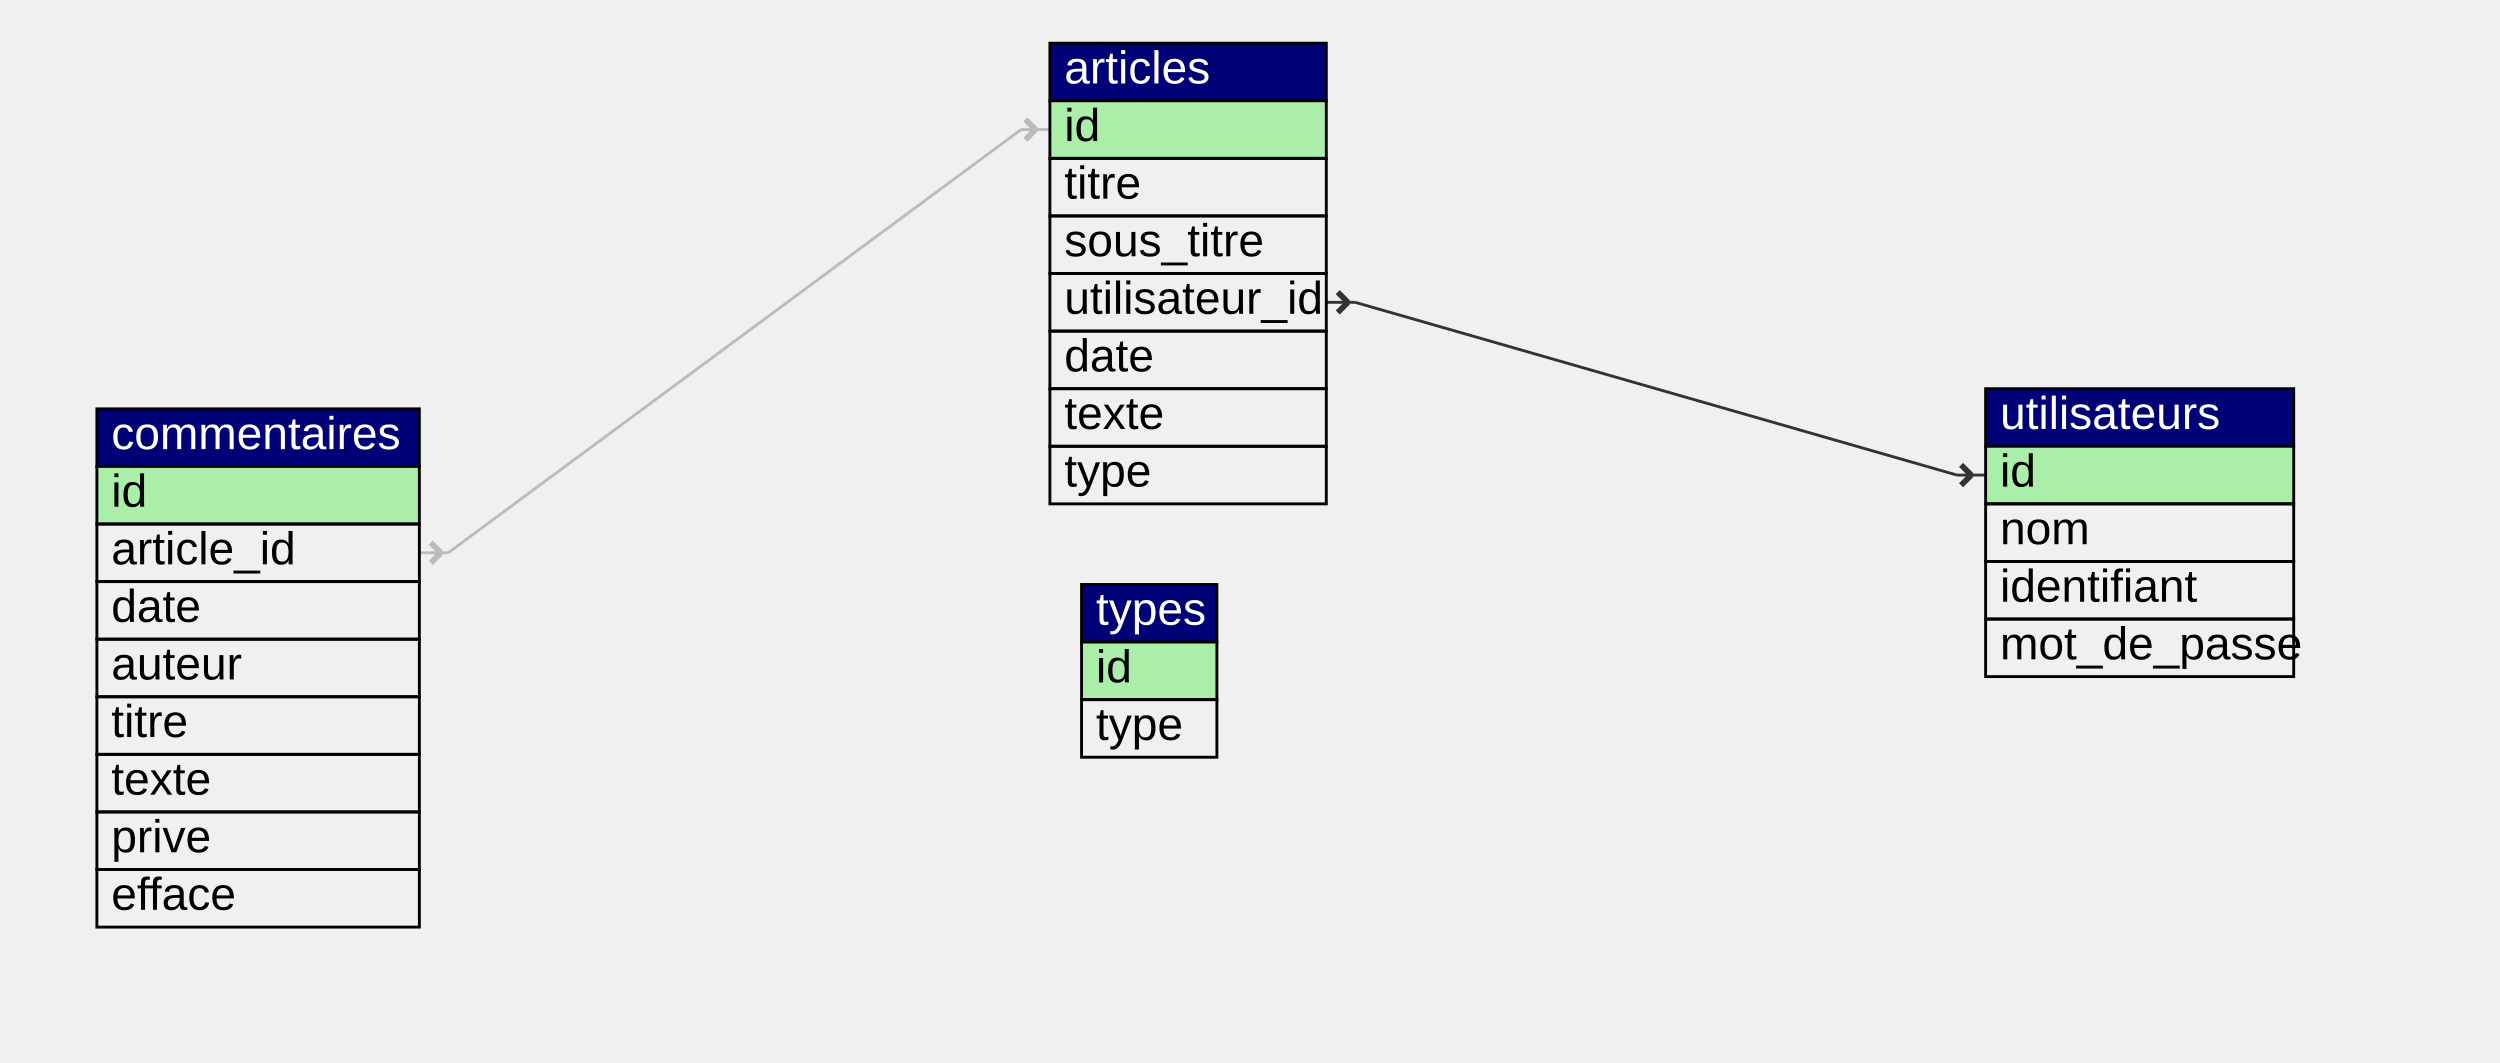
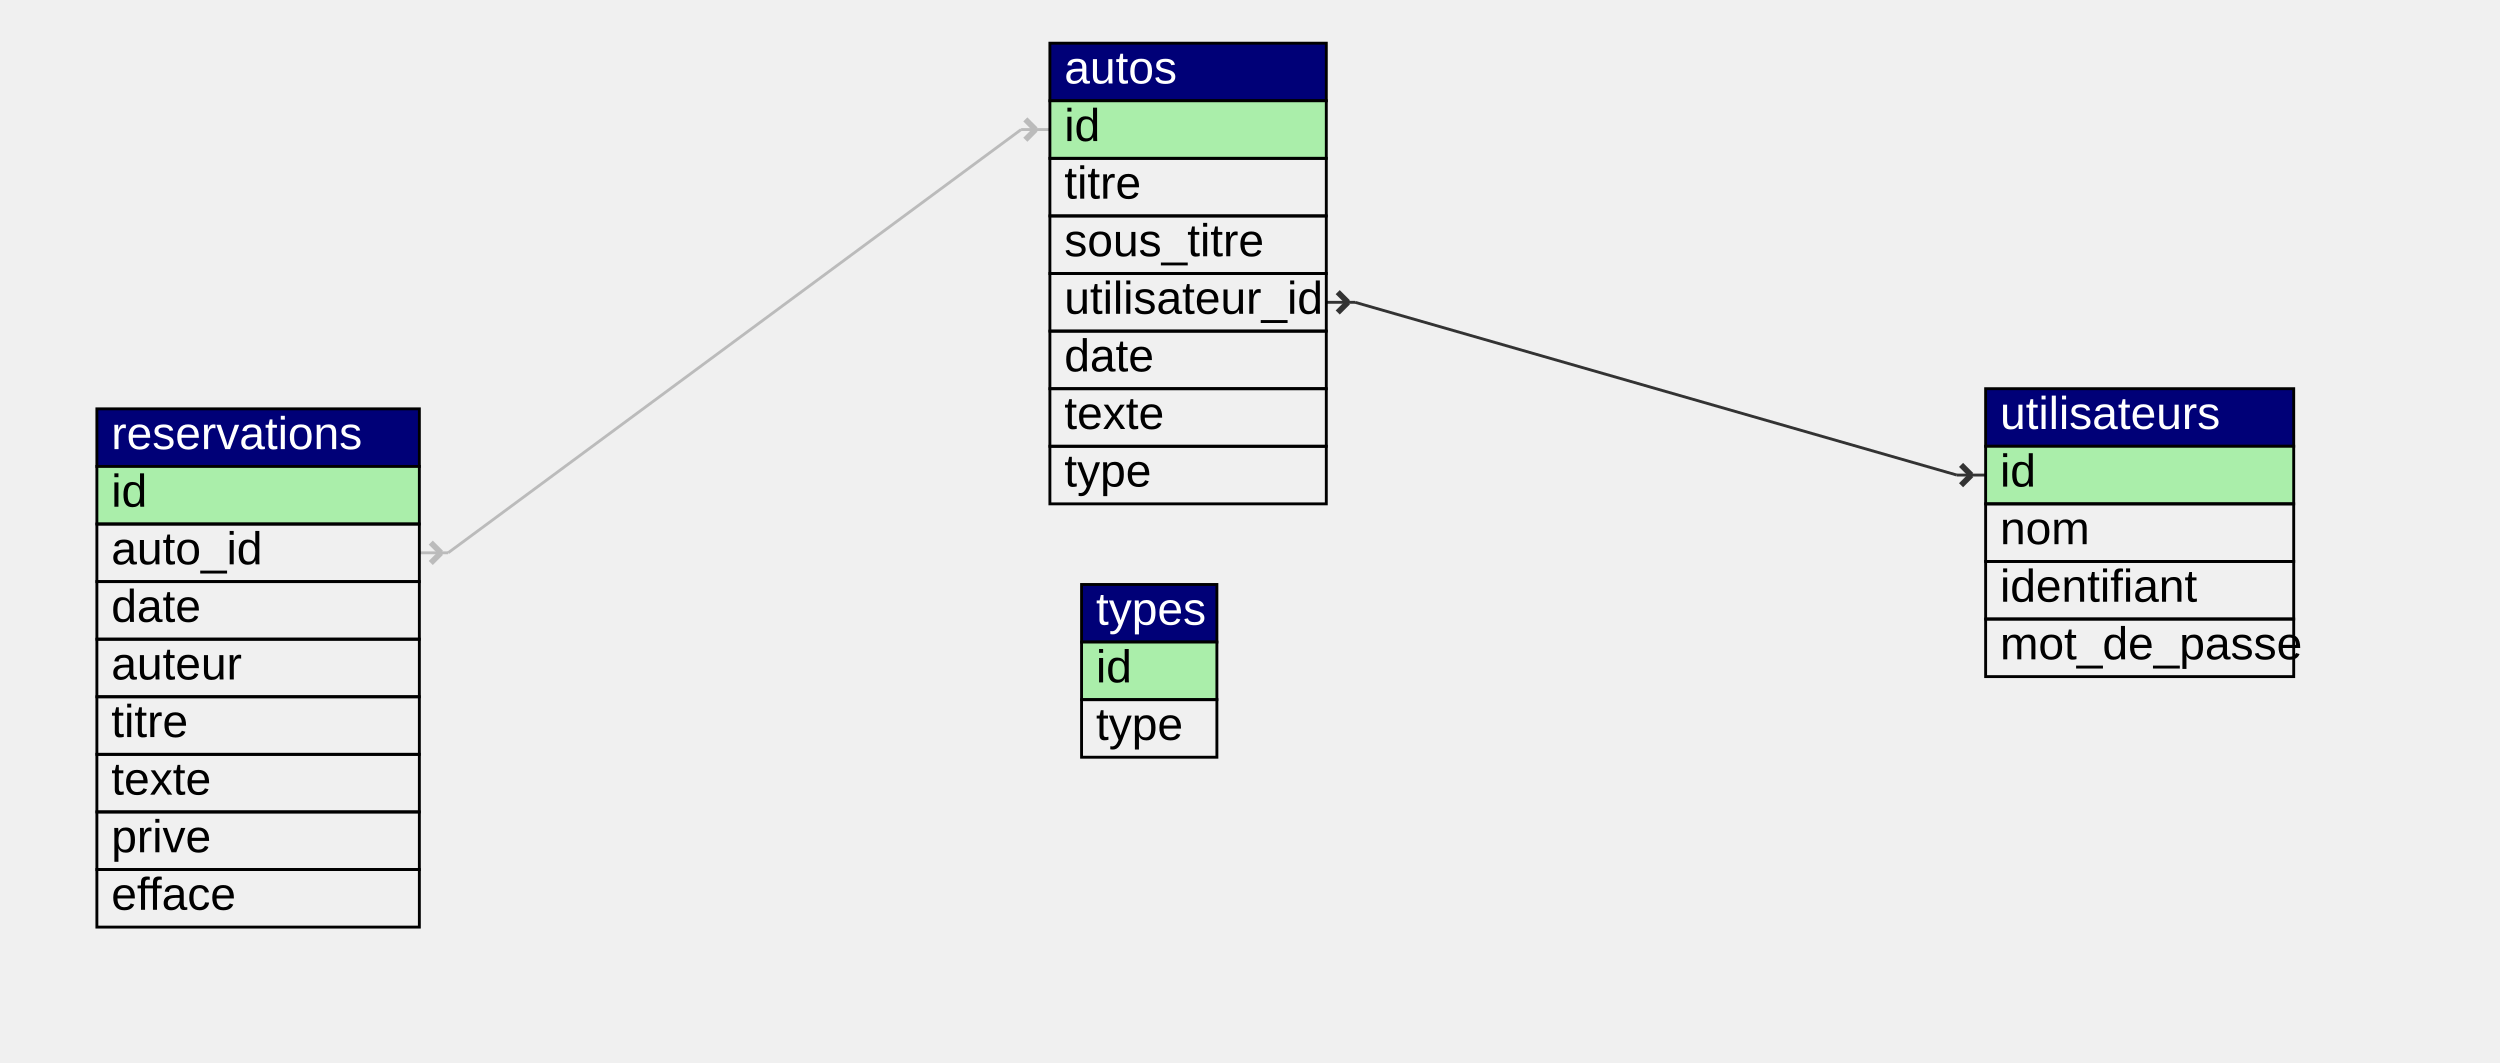
<svg xmlns="http://www.w3.org/2000/svg" viewBox="38 32 831 369" width="793px" height="337px" version="1.1">
  <line x1="480" y1="137" x2="490" y2="137" style="stroke:#333;stroke-width:1;" />
  <line x1="699" y1="197" x2="709" y2="197" style="stroke:#333;stroke-width:1;" />
  <line x1="490" y1="137" x2="699" y2="197" style="stroke:#333;stroke-width:1;" />
  <line x1="487.5" y1="137" x2="483.964" y2="140.536" style="stroke:#333;stroke-width:2;" />
  <line x1="487.5" y1="137" x2="483.964" y2="133.464" style="stroke:#333;stroke-width:2;" />
  <line x1="704" y1="197" x2="700.464" y2="200.536" style="stroke:#333;stroke-width:2;" />
  <line x1="704" y1="197" x2="700.464" y2="193.464" style="stroke:#333;stroke-width:2;" />
  <line x1="165" y1="224" x2="175" y2="224" style="stroke:#bbb;stroke-width:1;" />
  <line x1="374" y1="77" x2="384" y2="77" style="stroke:#bbb;stroke-width:1;" />
  <line x1="175" y1="224" x2="374" y2="77" style="stroke:#bbb;stroke-width:1;" />
  <line x1="172.5" y1="224" x2="168.964" y2="227.536" style="stroke:#bbb;stroke-width:2;" />
  <line x1="172.5" y1="224" x2="168.964" y2="220.464" style="stroke:#bbb;stroke-width:2;" />
  <line x1="379" y1="77" x2="375.464" y2="80.536" style="stroke:#bbb;stroke-width:2;" />
  <line x1="379" y1="77" x2="375.464" y2="73.464" style="stroke:#bbb;stroke-width:2;" />
  <rect width="96" height="20" x="384" y="47" style="fill:#007;stroke:black;" />
-   <text width="96" height="20" x="389" y="61" style="fill:#fff;" font-family="Arial" font-size="16px"> articles</text>
+   <text width="96" height="20" x="389" y="61" style="fill:#fff;" font-family="Arial" font-size="16px"> autos</text>
  <rect width="96" height="20" x="384" y="67" style="fill:#aea;stroke:black;" />
  <text width="96" height="20" x="389" y="81" style="fill:black;" font-family="Arial" font-size="16px">id</text>
  <rect width="96" height="20" x="384" y="87" style="fill:none;stroke:black;" />
  <text width="96" height="20" x="389" y="101" style="fill:black;" font-family="Arial" font-size="16px">titre</text>
  <rect width="96" height="20" x="384" y="107" style="fill:none;stroke:black;" />
  <text width="96" height="20" x="389" y="121" style="fill:black;" font-family="Arial" font-size="16px">sous_titre</text>
  <rect width="96" height="20" x="384" y="127" style="fill:none;stroke:black;" />
  <text width="96" height="20" x="389" y="141" style="fill:black;" font-family="Arial" font-size="16px">utilisateur_id</text>
  <rect width="96" height="20" x="384" y="147" style="fill:none;stroke:black;" />
  <text width="96" height="20" x="389" y="161" style="fill:black;" font-family="Arial" font-size="16px">date</text>
  <rect width="96" height="20" x="384" y="167" style="fill:none;stroke:black;" />
  <text width="96" height="20" x="389" y="181" style="fill:black;" font-family="Arial" font-size="16px">texte</text>
  <rect width="96" height="20" x="384" y="187" style="fill:none;stroke:black;" />
  <text width="96" height="20" x="389" y="201" style="fill:black;" font-family="Arial" font-size="16px">type</text>
  <rect width="112" height="20" x="53" y="174" style="fill:#007;stroke:black;" />
-   <text width="112" height="20" x="58" y="188" style="fill:#fff;" font-family="Arial" font-size="16px"> commentaires</text>
+   <text width="112" height="20" x="58" y="188" style="fill:#fff;" font-family="Arial" font-size="16px"> reservations</text>
  <rect width="112" height="20" x="53" y="194" style="fill:#aea;stroke:black;" />
  <text width="112" height="20" x="58" y="208" style="fill:black;" font-family="Arial" font-size="16px">id</text>
  <rect width="112" height="20" x="53" y="214" style="fill:none;stroke:black;" />
-   <text width="112" height="20" x="58" y="228" style="fill:black;" font-family="Arial" font-size="16px">article_id</text>
+   <text width="112" height="20" x="58" y="228" style="fill:black;" font-family="Arial" font-size="16px">auto_id</text>
  <rect width="112" height="20" x="53" y="234" style="fill:none;stroke:black;" />
  <text width="112" height="20" x="58" y="248" style="fill:black;" font-family="Arial" font-size="16px">date</text>
  <rect width="112" height="20" x="53" y="254" style="fill:none;stroke:black;" />
  <text width="112" height="20" x="58" y="268" style="fill:black;" font-family="Arial" font-size="16px">auteur</text>
  <rect width="112" height="20" x="53" y="274" style="fill:none;stroke:black;" />
  <text width="112" height="20" x="58" y="288" style="fill:black;" font-family="Arial" font-size="16px">titre</text>
  <rect width="112" height="20" x="53" y="294" style="fill:none;stroke:black;" />
  <text width="112" height="20" x="58" y="308" style="fill:black;" font-family="Arial" font-size="16px">texte</text>
  <rect width="112" height="20" x="53" y="314" style="fill:none;stroke:black;" />
  <text width="112" height="20" x="58" y="328" style="fill:black;" font-family="Arial" font-size="16px">prive</text>
  <rect width="112" height="20" x="53" y="334" style="fill:none;stroke:black;" />
  <text width="112" height="20" x="58" y="348" style="fill:black;" font-family="Arial" font-size="16px">efface</text>
  <rect width="47" height="20" x="395" y="235" style="fill:#007;stroke:black;" />
  <text width="47" height="20" x="400" y="249" style="fill:#fff;" font-family="Arial" font-size="16px"> types</text>
  <rect width="47" height="20" x="395" y="255" style="fill:#aea;stroke:black;" />
  <text width="47" height="20" x="400" y="269" style="fill:black;" font-family="Arial" font-size="16px">id</text>
  <rect width="47" height="20" x="395" y="275" style="fill:none;stroke:black;" />
  <text width="47" height="20" x="400" y="289" style="fill:black;" font-family="Arial" font-size="16px">type</text>
  <rect width="107" height="20" x="709" y="167" style="fill:#007;stroke:black;" />
  <text width="107" height="20" x="714" y="181" style="fill:#fff;" font-family="Arial" font-size="16px"> utilisateurs</text>
  <rect width="107" height="20" x="709" y="187" style="fill:#aea;stroke:black;" />
  <text width="107" height="20" x="714" y="201" style="fill:black;" font-family="Arial" font-size="16px">id</text>
  <rect width="107" height="20" x="709" y="207" style="fill:none;stroke:black;" />
  <text width="107" height="20" x="714" y="221" style="fill:black;" font-family="Arial" font-size="16px">nom</text>
  <rect width="107" height="20" x="709" y="227" style="fill:none;stroke:black;" />
  <text width="107" height="20" x="714" y="241" style="fill:black;" font-family="Arial" font-size="16px">identifiant</text>
  <rect width="107" height="20" x="709" y="247" style="fill:none;stroke:black;" />
  <text width="107" height="20" x="714" y="261" style="fill:black;" font-family="Arial" font-size="16px">mot_de_passe</text>
</svg>
